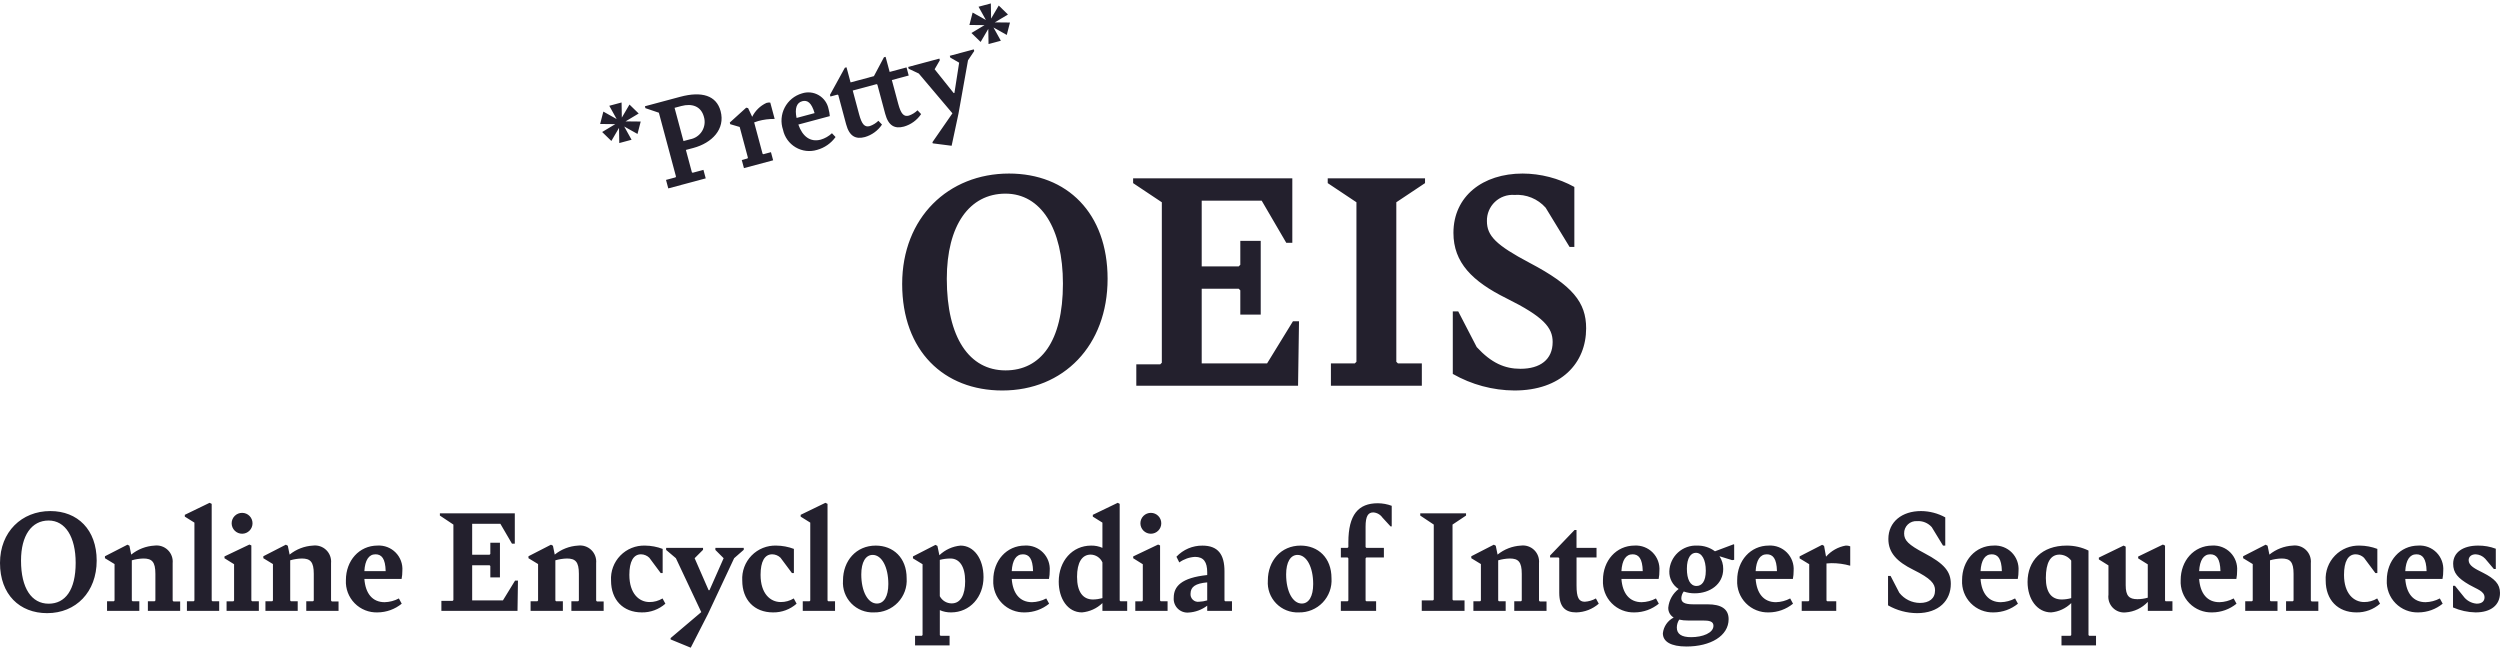
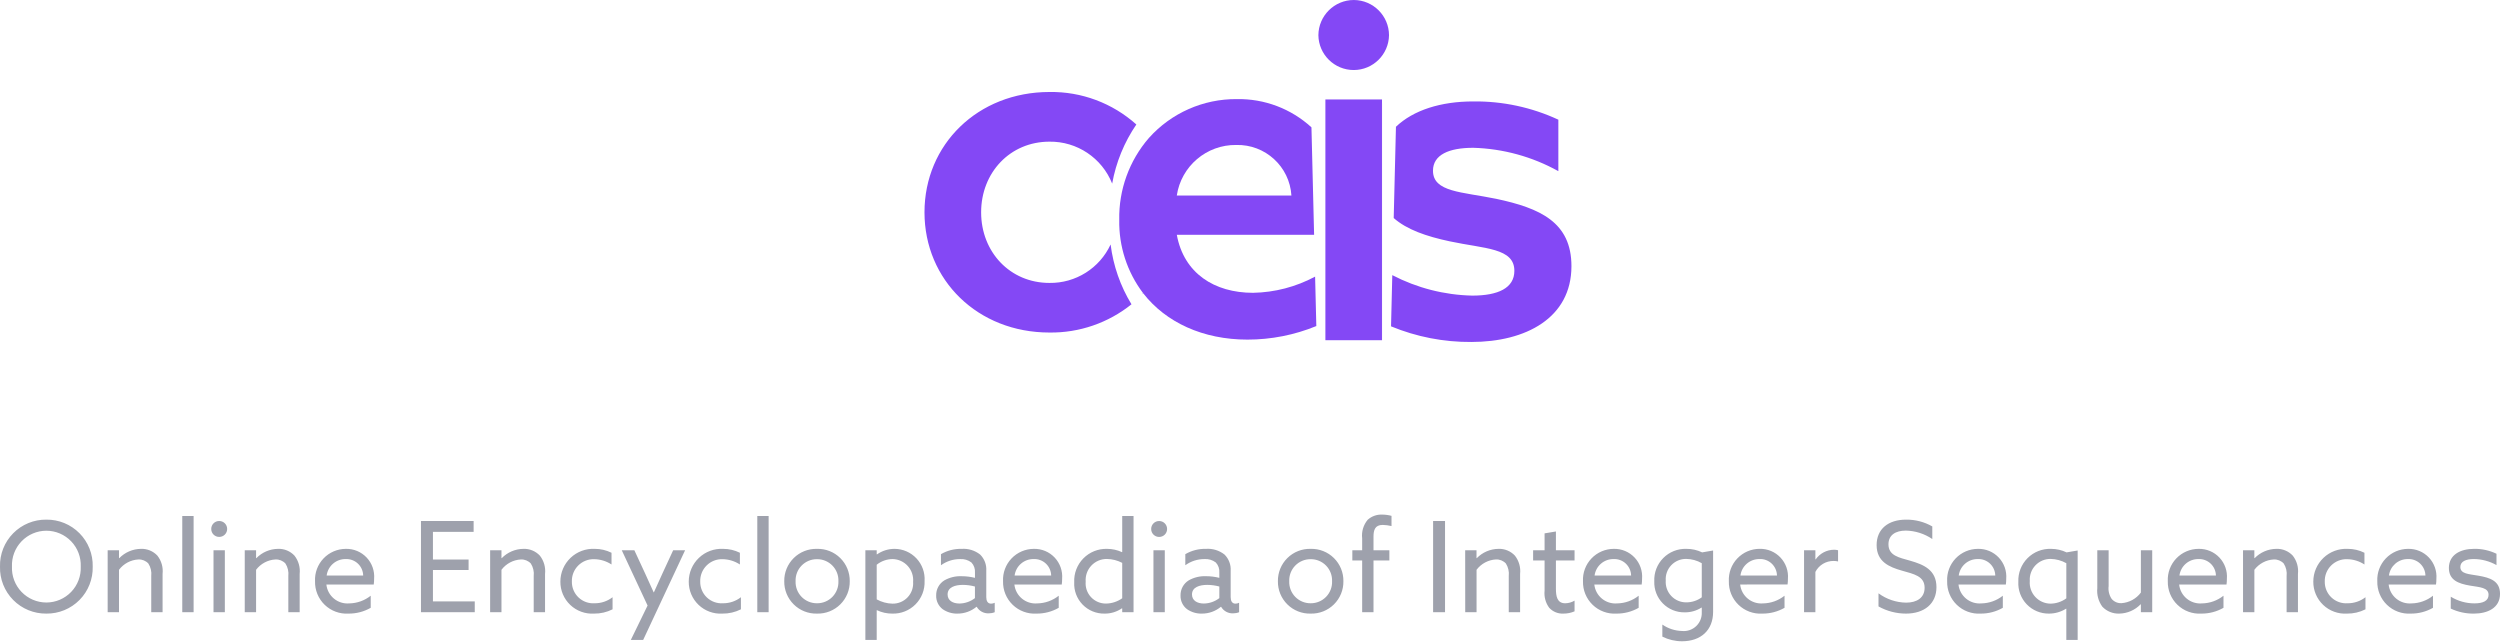
- <svg xmlns="http://www.w3.org/2000/svg" width="399.648" height="103.538" viewBox="0 0 399.648 103.538">
-   <g transform="translate(527.92 446.658)">
-     <path d="M18.309.765c9.792,0,16.83-7.191,16.83-17.85,0-10.506-6.477-16.83-15.759-16.83C9.69-33.915,2.3-26.877,2.3-16.269,2.3-5.559,8.976.765,18.309.765Zm.51-3.213c-5.763,0-9.384-5.2-9.384-14.637,0-8.568,3.621-13.617,9.384-13.617C24.48-30.7,28-25.143,28-16.32,28-7.038,24.429-2.448,18.819-2.448ZM64.77-10.3,60.639-3.57H50.184V-15.5H56.1l.255.255v3.876h3.264V-23.154H56.355v3.825l-.255.255H50.184V-29.58h9.588L63.7-22.848h.969v-10.3H39.219v.765l4.59,3.06V-3.672l-.255.255H39.729V0H65.586l.153-10.3ZM70.839,0H85.374V-3.57H81.549l-.255-.255v-25.5l4.59-3.06v-.765H70.329v.765l4.59,3.06v25.5l-.255.255H70.839Zm29.325.765c7.5,0,11.475-4.386,11.475-9.945,0-4.131-2.142-6.834-9.027-10.455-5.406-2.856-6.834-4.335-6.834-6.681a4.1,4.1,0,0,1,4.386-4.182,6.117,6.117,0,0,1,5,2.04l3.825,6.273h.765v-9.588a17.31,17.31,0,0,0-8.262-2.142c-6.375,0-11.067,3.621-11.067,9.486,0,4.743,3.009,7.752,8.466,10.455,5.967,2.958,7.395,4.692,7.395,6.987,0,2.805-1.989,4.284-5.151,4.284-2.5,0-4.641-.918-6.987-3.468l-2.958-5.712h-.867v10A20.136,20.136,0,0,0,100.164.765Z" transform="translate(-386 -385)" fill="#23202d" />
-     <path d="M10.92-12.789,9.87-14.553l-1.722,1.7L8.736-15.2H6.7l.588,2.352-1.743-1.7L4.536-12.768l2.331.651-2.352.672,1.05,1.764,1.722-1.7L6.7-9.03H8.736l-.588-2.352,1.743,1.7L10.9-11.466l-2.331-.651Zm7.014,7.581c3.087,0,5.733-1.575,5.733-4.557,0-2.583-2.058-3.885-5.649-3.885H12.18v.315l1.89,1.26V-1.512l-.1.105H12.39V0h6.195V-1.407H16.8l-.1-.105v-3.7Zm-.126-6.972c1.764,0,3.045.84,3.045,2.6a2.825,2.825,0,0,1-3.066,2.9H16.695v-5.5Zm11.256,5.5a9.554,9.554,0,0,1,2.625.357V-9.03a1.49,1.49,0,0,0-.609-.105,4.756,4.756,0,0,0-2.772,1.554l-.273-1.512-.273-.147-3.15,1.617v.273l1.344.819v5.082l-.1.105h-.945V0h4.83V-1.344h-1.26l-.1-.105V-6.636C28.6-6.657,28.833-6.678,29.064-6.678Zm8.883,5.46c-1.722,0-2.688-1.239-2.835-3.255H40.32a5.69,5.69,0,0,0,.1-1.134A3.29,3.29,0,0,0,36.96-9.135a4.533,4.533,0,0,0-4.431,4.83A4.289,4.289,0,0,0,36.96.21a5.4,5.4,0,0,0,3.381-1.218l-.4-.735A4.492,4.492,0,0,1,37.947-1.218Zm-1.281-6.7c.861,0,1.386.588,1.428,2.352H35.112C35.2-7.1,35.742-7.917,36.666-7.917ZM54.1-1.743a3.668,3.668,0,0,1-1.554.462c-.84,0-1.155-.588-1.155-2.268V-7.476H54.18V-8.82H51.387v-2.5h-.273l-2.331,2.5H44.919v-2.5h-.273l-3.423,3.57v.273H42.4l.1.105v4.83C42.5-.525,43.365.21,44.877.21a4.956,4.956,0,0,0,3.15-1.218l-.4-.735a3.668,3.668,0,0,1-1.554.462c-.84,0-1.155-.588-1.155-2.268V-7.476h3.948l.1.105v4.83c0,2.016.861,2.751,2.373,2.751A4.956,4.956,0,0,0,54.5-1.008Zm3.8,6.888L60.291.462l3.675-7.833L65.31-8.547V-8.82H61.341v.294L62.5-7.371,60.522-2.9H60.4L58.443-7.371l1.176-1.176V-8.82H54.453v.294l1.365,1.155L59.367.168,55.083,3.8V3.99ZM72.03-12.789l-1.05-1.764-1.722,1.7.588-2.352H67.809l.588,2.352-1.743-1.7-1.008,1.785,2.331.651-2.352.672,1.05,1.764,1.722-1.7L67.809-9.03h2.037l-.588-2.352L71-9.681l1.008-1.785-2.331-.651Z" transform="matrix(0.966, -0.259, 0.259, 0.966, -433.057, -413.33)" fill="#23202d" />
-     <path d="M8.616.36c4.608,0,7.92-3.384,7.92-8.4,0-4.944-3.048-7.92-7.416-7.92-4.56,0-8.04,3.312-8.04,8.3C1.08-2.616,4.224.36,8.616.36Zm.24-1.512C6.144-1.152,4.44-3.6,4.44-8.04c0-4.032,1.7-6.408,4.416-6.408,2.664,0,4.32,2.616,4.32,6.768C13.176-3.312,11.5-1.152,8.856-1.152ZM28.8-1.512l-.12-.144V-7.632a2.579,2.579,0,0,0-2.9-2.808A6.506,6.506,0,0,0,22.056-9l-.288-1.416-.312-.168-3.6,1.848v.312l1.536.936v5.832l-.12.12h-1.08V0h5.16V-1.536h-1.08l-.12-.12V-8.088A7.412,7.412,0,0,1,24-8.376c1.368,0,1.92.528,1.92,2.448v4.272l-.12.12H24.72V0h5.16V-1.512ZM30.96,0h5.16V-1.536H35.04l-.12-.12V-17.112l-.336-.168-3.96,1.92v.288l1.536.96V-1.656l-.12.12H30.96Zm8.832-12.336a1.665,1.665,0,0,0,1.656-1.68,1.659,1.659,0,0,0-1.656-1.656,1.665,1.665,0,0,0-1.68,1.656A1.67,1.67,0,0,0,39.792-12.336ZM37.3,0h5.16V-1.536h-1.08l-.12-.12v-8.808l-.312-.144-3.984,1.9v.288l1.536.96v5.808l-.12.12H37.3ZM54.12-1.512,54-1.656V-7.632a2.579,2.579,0,0,0-2.9-2.808A6.506,6.506,0,0,0,47.376-9l-.288-1.416-.312-.168-3.6,1.848v.312l1.536.936v5.832l-.12.12h-1.08V0h5.16V-1.536h-1.08l-.12-.12V-8.088a7.412,7.412,0,0,1,1.848-.288c1.368,0,1.92.528,1.92,2.448v4.272l-.12.12H50.04V0H55.2V-1.512Zm8.448.12c-1.968,0-3.072-1.416-3.24-3.72H65.28a6.5,6.5,0,0,0,.12-1.3,3.76,3.76,0,0,0-3.96-4.032c-2.952,0-5.064,2.424-5.064,5.52A4.9,4.9,0,0,0,61.44.24,6.176,6.176,0,0,0,65.3-1.152l-.456-.84A5.134,5.134,0,0,1,62.568-1.392ZM61.1-9.048c.984,0,1.584.672,1.632,2.688H59.328C59.424-8.112,60.048-9.048,61.1-9.048Zm22.32,4.2L81.48-1.68H76.56V-7.3h2.784l.12.12v1.824H81V-10.9H79.464v1.8l-.12.12H76.56V-13.92h4.512l1.848,3.168h.456V-15.6H71.4v.36l2.16,1.44V-1.728l-.12.12h-1.8V0H83.808l.072-4.848ZM96.5-1.512l-.12-.144V-7.632a2.579,2.579,0,0,0-2.9-2.808A6.506,6.506,0,0,0,89.76-9l-.288-1.416-.312-.168-3.6,1.848v.312l1.536.936v5.832l-.12.12H85.9V0h5.16V-1.536h-1.08l-.12-.12V-8.088A7.412,7.412,0,0,1,91.7-8.376c1.368,0,1.92.528,1.92,2.448v4.272l-.12.12h-1.08V0h5.16V-1.512ZM103.68.24a5.554,5.554,0,0,0,3.768-1.392l-.456-.84a3.926,3.926,0,0,1-2.088.576c-1.656,0-3.216-1.344-3.216-4.344,0-2.136.648-3.288,1.872-3.288a1.961,1.961,0,0,1,1.32.552L106.7-6.048h.312V-9.912a8.193,8.193,0,0,0-2.808-.528A5.279,5.279,0,0,0,98.76-4.848C98.76-1.776,100.68.24,103.68.24ZM111.5,5.88,114.24.528l4.2-8.952,1.536-1.344v-.312H115.44v.336l1.32,1.32L114.5-3.312h-.144l-2.232-5.112,1.344-1.344v-.312h-5.9v.336l1.56,1.32L113.184.192l-4.9,4.152V4.56ZM124.656.24a5.554,5.554,0,0,0,3.768-1.392l-.456-.84a3.926,3.926,0,0,1-2.088.576c-1.656,0-3.216-1.344-3.216-4.344,0-2.136.648-3.288,1.872-3.288a1.961,1.961,0,0,1,1.32.552l1.824,2.448h.312V-9.912a8.193,8.193,0,0,0-2.808-.528,5.279,5.279,0,0,0-5.448,5.592C119.736-1.776,121.656.24,124.656.24ZM129.408,0h5.16V-1.536h-1.08l-.12-.12V-17.112l-.336-.168-3.96,1.92v.288l1.536.96V-1.656l-.12.12h-1.08Zm11.376.24a5.119,5.119,0,0,0,5.232-5.472c0-3.264-2.136-5.208-4.944-5.208-3.12,0-5.232,2.424-5.232,5.592A4.75,4.75,0,0,0,140.784.24Zm.48-1.416c-1.44,0-2.5-1.92-2.5-4.656,0-1.968.7-3.12,1.824-3.12,1.44,0,2.5,1.92,2.5,4.656C143.088-2.328,142.392-1.176,141.264-1.176Zm13.368-9.264A5.629,5.629,0,0,0,151.248-8.9l-.312-1.488-.312-.168-3.6,1.848V-8.4l1.536.936V3.864l-.12.12h-1.08V5.52h5.52V3.984h-1.44l-.12-.12V-.12a4.3,4.3,0,0,0,1.8.36c3.024,0,5.184-2.472,5.184-5.64C158.3-8.376,156.744-10.44,154.632-10.44ZM153.216-1.2a2.138,2.138,0,0,1-1.9-1.152V-8.16a7.056,7.056,0,0,1,1.7-.216c1.416,0,2.352,1.224,2.352,3.624C155.376-2.568,154.656-1.2,153.216-1.2Zm12.84-.192c-1.968,0-3.072-1.416-3.24-3.72h5.952a6.5,6.5,0,0,0,.12-1.3,3.76,3.76,0,0,0-3.96-4.032c-2.952,0-5.064,2.424-5.064,5.52A4.9,4.9,0,0,0,164.928.24a6.175,6.175,0,0,0,3.864-1.392l-.456-.84A5.134,5.134,0,0,1,166.056-1.392Zm-1.464-7.656c.984,0,1.584.672,1.632,2.688h-3.408C162.912-8.112,163.536-9.048,164.592-9.048Zm15.6,7.512-.12-.12V-17.112l-.312-.168-3.984,1.92v.288l1.536.96v4.032a4.3,4.3,0,0,0-1.8-.36c-3.024,0-5.184,2.472-5.184,5.76,0,2.712,1.416,4.92,3.72,4.92a5.391,5.391,0,0,0,3.264-1.488V0h3.96V-1.536ZM175.8-1.824c-1.608,0-2.544-1.224-2.544-3.624,0-2.256.768-3.552,2.184-3.552a2.091,2.091,0,0,1,1.872,1.248V-2.04A6.187,6.187,0,0,1,175.8-1.824Zm9.264-10.512a1.665,1.665,0,0,0,1.656-1.68,1.659,1.659,0,0,0-1.656-1.656,1.665,1.665,0,0,0-1.68,1.656A1.67,1.67,0,0,0,185.064-12.336ZM182.568,0h5.16V-1.536h-1.08l-.12-.12v-8.808l-.312-.144-3.984,1.9v.288l1.536.96v5.808l-.12.12h-1.08Zm14.376-1.536-.12-.12v-4.68c0-2.664-1.008-4.1-3.528-4.1a5.629,5.629,0,0,0-4.152,1.776l.456.912a4.723,4.723,0,0,1,2.52-.888c1.392,0,1.944.84,1.944,2.472v.432c-4.152.432-5.352,1.824-5.352,3.624A2.195,2.195,0,0,0,191.088.264a5.433,5.433,0,0,0,2.976-1.1V0h3.96V-1.536Zm-4.176.072a1.2,1.2,0,0,1-1.368-1.32c.024-1.08.792-1.608,2.664-1.776v2.88A5.222,5.222,0,0,1,192.768-1.464ZM208.7.24a5.119,5.119,0,0,0,5.232-5.472c0-3.264-2.136-5.208-4.944-5.208-3.12,0-5.232,2.424-5.232,5.592A4.75,4.75,0,0,0,208.7.24Zm.48-1.416c-1.44,0-2.5-1.92-2.5-4.656,0-1.968.7-3.12,1.824-3.12,1.44,0,2.5,1.92,2.5,4.656C211.008-2.328,210.312-1.176,209.184-1.176ZM215.424,0h5.64V-1.536H219.5l-.12-.12V-8.4l.12-.144h2.808V-10.08H219.5l-.12-.12v-3.264c0-1.68.408-2.28,1.224-2.28a1.926,1.926,0,0,1,1.464.816l1.3,1.416h.192V-16.8a6.446,6.446,0,0,0-2.232-.408c-3.1,0-4.7,1.824-4.7,6.24v.768l-.12.12h-1.08v1.536h1.08l.12.144v6.744l-.12.12h-1.08ZM228.36,0h6.84V-1.68h-1.8l-.12-.12v-12l2.16-1.44v-.36h-7.32v.36l2.16,1.44v12l-.12.12h-1.8Zm18.864-1.512-.12-.144V-7.632a2.579,2.579,0,0,0-2.9-2.808A6.506,6.506,0,0,0,240.48-9l-.288-1.416-.312-.168-3.6,1.848v.312l1.536.936v5.832l-.12.12h-1.08V0h5.16V-1.536H240.7l-.12-.12V-8.088a7.412,7.412,0,0,1,1.848-.288c1.368,0,1.92.528,1.92,2.448v4.272l-.12.12h-1.08V0h5.16V-1.512ZM253.056.24a5.664,5.664,0,0,0,3.6-1.392l-.456-.84a4.192,4.192,0,0,1-1.776.528c-.96,0-1.32-.672-1.32-2.592V-8.544H256.3V-10.08H253.1v-2.856h-.312l-3.912,4.08v.312h1.344l.12.12V-2.9C250.344-.6,251.328.24,253.056.24ZM263.52-1.392c-1.968,0-3.072-1.416-3.24-3.72h5.952a6.5,6.5,0,0,0,.12-1.3,3.76,3.76,0,0,0-3.96-4.032c-2.952,0-5.064,2.424-5.064,5.52A4.9,4.9,0,0,0,262.392.24a6.176,6.176,0,0,0,3.864-1.392l-.456-.84A5.134,5.134,0,0,1,263.52-1.392Zm-1.464-7.656c.984,0,1.584.672,1.632,2.688H260.28C260.376-8.112,261-9.048,262.056-9.048Zm16.176-1.608-3,1.128a4.576,4.576,0,0,0-2.808-.912,4.255,4.255,0,0,0-4.488,4.1A3.252,3.252,0,0,0,269.424-3.5a4.268,4.268,0,0,0-1.656,2.976,1.753,1.753,0,0,0,.864,1.584,3.222,3.222,0,0,0-1.728,2.52c0,1.344,1.3,2.112,3.768,2.112,3.864,0,6.744-1.7,6.744-4.368,0-1.632-1.176-2.376-3.36-2.376h-2.3c-1.512,0-1.9-.384-1.9-.984A1.842,1.842,0,0,1,270.24-3.1a5.2,5.2,0,0,0,1.776.288c2.4,0,4.536-1.44,4.536-3.888a3.587,3.587,0,0,0-.6-2.04l2.016.624.336-.048v-2.424ZM272.28-3.984c-1.008,0-1.536-1.056-1.536-2.76,0-1.752.648-2.544,1.44-2.544.96,0,1.584,1.1,1.584,2.856C273.768-4.656,273.1-3.984,272.28-3.984Zm-1.368,5.52h2.352c1.008,0,1.728.1,1.728.84,0,1.152-1.728,1.824-3.576,1.824-1.488,0-2.28-.48-2.28-1.536a2.313,2.313,0,0,1,.384-1.272A5.769,5.769,0,0,0,270.912,1.536Zm14.064-2.928c-1.968,0-3.072-1.416-3.24-3.72h5.952a6.5,6.5,0,0,0,.12-1.3,3.76,3.76,0,0,0-3.96-4.032c-2.952,0-5.064,2.424-5.064,5.52A4.9,4.9,0,0,0,283.848.24a6.176,6.176,0,0,0,3.864-1.392l-.456-.84A5.134,5.134,0,0,1,284.976-1.392Zm-1.464-7.656c.984,0,1.584.672,1.632,2.688h-3.408C281.832-8.112,282.456-9.048,283.512-9.048Zm10.344,1.416a10.919,10.919,0,0,1,3,.408v-3.1a1.7,1.7,0,0,0-.7-.12,5.436,5.436,0,0,0-3.168,1.776l-.312-1.728-.312-.168-3.6,1.848V-8.4l1.536.936v5.808l-.12.12H289.1V0h5.52V-1.536h-1.44l-.12-.12V-7.584C293.328-7.608,293.592-7.632,293.856-7.632ZM307.536.36c3.528,0,5.4-2.064,5.4-4.68,0-1.944-1.008-3.216-4.248-4.92-2.544-1.344-3.216-2.04-3.216-3.144a1.928,1.928,0,0,1,2.064-1.968,2.879,2.879,0,0,1,2.352.96l1.8,2.952h.36v-4.512a8.146,8.146,0,0,0-3.888-1.008c-3,0-5.208,1.7-5.208,4.464,0,2.232,1.416,3.648,3.984,4.92,2.808,1.392,3.48,2.208,3.48,3.288,0,1.32-.936,2.016-2.424,2.016A4.232,4.232,0,0,1,304.7-2.9l-1.392-2.688H302.9v4.7A9.476,9.476,0,0,0,307.536.36Zm13.392-1.752c-1.968,0-3.072-1.416-3.24-3.72h5.952a6.5,6.5,0,0,0,.12-1.3,3.76,3.76,0,0,0-3.96-4.032c-2.952,0-5.064,2.424-5.064,5.52A4.9,4.9,0,0,0,319.8.24a6.176,6.176,0,0,0,3.864-1.392l-.456-.84A5.134,5.134,0,0,1,320.928-1.392Zm-1.464-7.656c.984,0,1.584.672,1.632,2.688h-3.408C317.784-8.112,318.408-9.048,319.464-9.048Zm15.6,13.032-.12-.12V-9.648a7.867,7.867,0,0,0-3.5-.792c-3.96,0-6.24,2.424-6.24,5.808,0,2.784,1.56,4.872,3.768,4.872a5.215,5.215,0,0,0,3.216-1.488V3.864l-.12.12h-1.44V5.52h5.52V3.984Zm-4.392-5.808c-1.68,0-2.544-1.176-2.544-3.432,0-2.424.72-3.744,2.184-3.744a2.376,2.376,0,0,1,1.872.96v6A5.936,5.936,0,0,1,330.672-1.824Zm16.608.288-.1-.12V-10.44l-.336-.168-3.96,1.92V-8.4l1.536.96v5.328a6,6,0,0,1-1.656.24c-1.32,0-1.872-.528-1.872-2.232v-6.168l-.336-.168L336.6-8.52v.288l1.536.96v4.68A2.515,2.515,0,0,0,340.9.24a5.362,5.362,0,0,0,3.528-1.68V0h3.936V-1.536Zm8.592.144c-1.968,0-3.072-1.416-3.24-3.72h5.952a6.5,6.5,0,0,0,.12-1.3,3.76,3.76,0,0,0-3.96-4.032c-2.952,0-5.064,2.424-5.064,5.52A4.9,4.9,0,0,0,354.744.24a6.176,6.176,0,0,0,3.864-1.392l-.456-.84A5.134,5.134,0,0,1,355.872-1.392Zm-1.464-7.656c.984,0,1.584.672,1.632,2.688h-3.408C352.728-8.112,353.352-9.048,354.408-9.048Zm16.2,7.536-.12-.144V-7.632a2.579,2.579,0,0,0-2.9-2.808A6.506,6.506,0,0,0,363.864-9l-.288-1.416-.312-.168-3.6,1.848v.312l1.536.936v5.832l-.12.12H360V0h5.16V-1.536h-1.08l-.12-.12V-8.088a7.412,7.412,0,0,1,1.848-.288c1.368,0,1.92.528,1.92,2.448v4.272l-.12.12h-1.08V0h5.16V-1.512ZM377.784.24a5.554,5.554,0,0,0,3.768-1.392l-.456-.84a3.926,3.926,0,0,1-2.088.576c-1.656,0-3.216-1.344-3.216-4.344,0-2.136.648-3.288,1.872-3.288a1.961,1.961,0,0,1,1.32.552l1.824,2.448h.312V-9.912a8.194,8.194,0,0,0-2.808-.528,5.279,5.279,0,0,0-5.448,5.592C372.864-1.776,374.784.24,377.784.24Zm11.04-1.632c-1.968,0-3.072-1.416-3.24-3.72h5.952a6.5,6.5,0,0,0,.12-1.3,3.76,3.76,0,0,0-3.96-4.032c-2.952,0-5.064,2.424-5.064,5.52A4.9,4.9,0,0,0,387.7.24a6.176,6.176,0,0,0,3.864-1.392l-.456-.84A5.134,5.134,0,0,1,388.824-1.392ZM387.36-9.048c.984,0,1.584.672,1.632,2.688h-3.408C385.68-8.112,386.3-9.048,387.36-9.048ZM396.816.24c2.472,0,3.912-1.176,3.912-3.12,0-1.416-.864-2.28-2.712-3.216-1.3-.648-2.3-1.128-2.3-2.016,0-.5.384-.936,1.128-.936a2.224,2.224,0,0,1,1.512.7L399.744-6.7h.312v-3.24a7.81,7.81,0,0,0-2.832-.5c-2.4,0-3.984,1.08-3.984,2.9,0,1.464.744,2.3,2.568,3.36,1.2.7,2.448,1.008,2.448,2.016,0,.552-.36,1.008-1.248,1.008a2.9,2.9,0,0,1-2.16-1.224l-1.32-1.632h-.312V-.552A9.439,9.439,0,0,0,396.816.24Z" transform="translate(-529 -349)" fill="#23202d" />
+ <svg xmlns="http://www.w3.org/2000/svg" width="377.093" height="96.734" viewBox="0 0 377.093 96.734">
+   <defs>
+     <clipPath id="clip-path">
+       <rect id="Rectangle_28" data-name="Rectangle 28" width="97.586" height="51.584" fill="#8448f5" />
+     </clipPath>
+   </defs>
+   <g id="Group_39" data-name="Group 39" transform="translate(-3089.76 273.345)">
+     <path id="Path_34" data-name="Path 34" d="M.76-6.878A6.913,6.913,0,0,0,7.752.209a6.913,6.913,0,0,0,6.992-7.087,6.913,6.913,0,0,0-6.992-7.087A6.913,6.913,0,0,0,.76-6.878Zm1.805,0a5.2,5.2,0,0,1,5.187-5.415,5.2,5.2,0,0,1,5.187,5.415A5.2,5.2,0,0,1,7.752-1.463,5.2,5.2,0,0,1,2.565-6.878ZM17,0h1.71V-6.4a3.936,3.936,0,0,1,2.926-1.558,1.938,1.938,0,0,1,1.5.608,2.9,2.9,0,0,1,.437,1.9V0h1.71V-5.776a3.786,3.786,0,0,0-.779-2.755,3.234,3.234,0,0,0-2.489-1.026,4.635,4.635,0,0,0-3.268,1.406l-.038-.019V-9.348H17ZM28.253,0h1.71V-14.516h-1.71Zm4.37-12.559a1.192,1.192,0,0,0,1.2,1.2,1.192,1.192,0,0,0,1.2-1.2,1.192,1.192,0,0,0-1.2-1.2A1.192,1.192,0,0,0,32.623-12.559ZM32.965,0h1.71V-9.348h-1.71Zm4.712,0h1.71V-6.4a3.936,3.936,0,0,1,2.926-1.558,1.938,1.938,0,0,1,1.5.608,2.9,2.9,0,0,1,.437,1.9V0h1.71V-5.776a3.786,3.786,0,0,0-.779-2.755,3.234,3.234,0,0,0-2.489-1.026,4.635,4.635,0,0,0-3.268,1.406l-.038-.019V-9.348h-1.71ZM57.133-4.18a5.863,5.863,0,0,0,.057-.855,4.183,4.183,0,0,0-4.256-4.522,4.659,4.659,0,0,0-4.655,4.883A4.765,4.765,0,0,0,53.333.209a6.618,6.618,0,0,0,3.344-.874V-2.489a5.328,5.328,0,0,1-3.23,1.159,3.2,3.2,0,0,1-3.458-2.85ZM52.9-8.018a2.531,2.531,0,0,1,2.641,2.489h-5.51A2.855,2.855,0,0,1,52.9-8.018ZM64.258,0h8.113V-1.634H66.063V-6.365H71.44V-7.942H66.063v-4.18H72.2v-1.634H64.258ZM74.689,0H76.4V-6.4a3.936,3.936,0,0,1,2.926-1.558,1.938,1.938,0,0,1,1.5.608,2.9,2.9,0,0,1,.437,1.9V0h1.71V-5.776a3.786,3.786,0,0,0-.779-2.755,3.234,3.234,0,0,0-2.489-1.026,4.635,4.635,0,0,0-3.268,1.406L76.4-8.17V-9.348h-1.71ZM93.157-2.261a4.352,4.352,0,0,1-2.7.912A3.22,3.22,0,0,1,87.02-4.617,3.274,3.274,0,0,1,90.4-8a4.928,4.928,0,0,1,2.6.8V-8.968a5.635,5.635,0,0,0-2.527-.589,4.943,4.943,0,0,0-5.187,4.94A4.79,4.79,0,0,0,90.364.209a6.04,6.04,0,0,0,2.793-.646ZM97.774,4.18,104.1-9.348H102.3l-1.634,3.534c-.437.95-.855,1.881-1.273,2.812h-.038c-.38-.855-.836-1.862-1.273-2.812L96.444-9.348h-1.9l3.895,8.341L95.912,4.18Zm14.744-6.441a4.352,4.352,0,0,1-2.7.912,3.22,3.22,0,0,1-3.439-3.268A3.274,3.274,0,0,1,109.763-8a4.928,4.928,0,0,1,2.6.8V-8.968a5.635,5.635,0,0,0-2.527-.589,4.943,4.943,0,0,0-5.187,4.94A4.79,4.79,0,0,0,109.725.209a6.04,6.04,0,0,0,2.793-.646ZM114.988,0h1.71V-14.516h-1.71Zm4.066-4.674a4.812,4.812,0,0,0,4.94,4.883,4.812,4.812,0,0,0,4.94-4.883,4.812,4.812,0,0,0-4.94-4.883A4.812,4.812,0,0,0,119.054-4.674Zm1.71,0A3.2,3.2,0,0,1,123.994-8a3.2,3.2,0,0,1,3.23,3.325,3.2,3.2,0,0,1-3.23,3.325A3.2,3.2,0,0,1,120.764-4.674ZM133-.285l.038-.019a5.273,5.273,0,0,0,2.3.513,4.729,4.729,0,0,0,4.883-4.921A4.557,4.557,0,0,0,135.7-9.557a4.612,4.612,0,0,0-2.66.836L133-8.74v-.608h-1.71V4.18H133Zm0-1.653V-7.163a3.9,3.9,0,0,1,2.413-.855,3.171,3.171,0,0,1,3.078,3.439,3.06,3.06,0,0,1-3.116,3.287A5.144,5.144,0,0,1,133-1.938ZM145.179.209a4.436,4.436,0,0,0,2.869-1.026h.038a1.987,1.987,0,0,0,1.8.988A2.437,2.437,0,0,0,150.8,0V-1.425a1.308,1.308,0,0,1-.551.133c-.513,0-.722-.418-.722-.988V-6.251A3.15,3.15,0,0,0,148.6-8.7a4.064,4.064,0,0,0-2.793-.855,5.884,5.884,0,0,0-3.116.8v1.672a4.874,4.874,0,0,1,2.869-.931,2.536,2.536,0,0,1,1.729.513,2.02,2.02,0,0,1,.532,1.539v.779a8.192,8.192,0,0,0-1.995-.247,4.88,4.88,0,0,0-2.622.627,2.6,2.6,0,0,0-1.235,2.28,2.49,2.49,0,0,0,.988,2.071A3.731,3.731,0,0,0,145.179.209Zm.3-1.52c-1.007,0-1.786-.456-1.786-1.368,0-1.1,1.14-1.444,2.3-1.444a7.049,7.049,0,0,1,1.824.247v1.748A3.9,3.9,0,0,1,145.483-1.311ZM160.911-4.18a5.864,5.864,0,0,0,.057-.855,4.183,4.183,0,0,0-4.256-4.522,4.659,4.659,0,0,0-4.655,4.883A4.765,4.765,0,0,0,157.111.209a6.618,6.618,0,0,0,3.344-.874V-2.489a5.328,5.328,0,0,1-3.23,1.159,3.2,3.2,0,0,1-3.458-2.85Zm-4.237-3.838a2.531,2.531,0,0,1,2.641,2.489H153.8A2.855,2.855,0,0,1,156.674-8.018Zm6.118,3.5A4.492,4.492,0,0,0,167.371.209a4.524,4.524,0,0,0,2.622-.8l.038.019V0h1.71V-14.516h-1.71v5.434l-.038.019a5.36,5.36,0,0,0-2.242-.494A4.82,4.82,0,0,0,162.792-4.522Zm1.729-.095a3.18,3.18,0,0,1,3.211-3.42,5.208,5.208,0,0,1,2.3.589v5.339a4.323,4.323,0,0,1-2.432.8A3.045,3.045,0,0,1,164.521-4.617Zm9.88-7.942a1.192,1.192,0,0,0,1.2,1.2,1.192,1.192,0,0,0,1.2-1.2,1.192,1.192,0,0,0-1.2-1.2A1.192,1.192,0,0,0,174.4-12.559ZM174.743,0h1.71V-9.348h-1.71Zm7.3.209a4.436,4.436,0,0,0,2.869-1.026h.038a1.987,1.987,0,0,0,1.8.988A2.437,2.437,0,0,0,187.663,0V-1.425a1.308,1.308,0,0,1-.551.133c-.513,0-.722-.418-.722-.988V-6.251a3.15,3.15,0,0,0-.931-2.451,4.064,4.064,0,0,0-2.793-.855,5.884,5.884,0,0,0-3.116.8v1.672a4.874,4.874,0,0,1,2.869-.931,2.537,2.537,0,0,1,1.729.513,2.02,2.02,0,0,1,.532,1.539v.779a8.192,8.192,0,0,0-1.995-.247,4.88,4.88,0,0,0-2.622.627,2.6,2.6,0,0,0-1.235,2.28,2.49,2.49,0,0,0,.988,2.071A3.731,3.731,0,0,0,182.039.209Zm.3-1.52c-1.007,0-1.786-.456-1.786-1.368,0-1.1,1.14-1.444,2.3-1.444a7.049,7.049,0,0,1,1.824.247v1.748A3.9,3.9,0,0,1,182.343-1.311Zm11.172-3.363a4.812,4.812,0,0,0,4.94,4.883,4.812,4.812,0,0,0,4.94-4.883,4.812,4.812,0,0,0-4.94-4.883A4.812,4.812,0,0,0,193.515-4.674Zm1.71,0A3.2,3.2,0,0,1,198.455-8a3.2,3.2,0,0,1,3.23,3.325,3.2,3.2,0,0,1-3.23,3.325A3.2,3.2,0,0,1,195.225-4.674Zm11,4.674h1.71V-7.809h2.394V-9.348h-2.394v-2.033c0-.988.209-1.786,1.387-1.786a6.379,6.379,0,0,1,1.33.171v-1.539a5.459,5.459,0,0,0-1.406-.19,3.068,3.068,0,0,0-2.185.779,3.709,3.709,0,0,0-.836,2.812v1.786h-1.482v1.539h1.482Zm10.7,0h1.8V-13.756h-1.8Zm4.845,0h1.71V-6.4A3.936,3.936,0,0,1,226.4-7.961a1.938,1.938,0,0,1,1.5.608,2.9,2.9,0,0,1,.437,1.9V0h1.71V-5.776a3.786,3.786,0,0,0-.779-2.755,3.234,3.234,0,0,0-2.489-1.026,4.635,4.635,0,0,0-3.268,1.406l-.038-.019V-9.348h-1.71Zm12.673-.665a2.715,2.715,0,0,0,2.128.874,4.159,4.159,0,0,0,1.691-.342V-1.748a2.83,2.83,0,0,1-1.406.4c-1.235,0-1.406-1.064-1.406-2.223V-7.809h2.812V-9.348h-2.812v-2.831l-1.71.285v2.546h-1.729v1.539h1.729v4.56A3.688,3.688,0,0,0,234.441-.665ZM248.387-4.18a5.864,5.864,0,0,0,.057-.855,4.183,4.183,0,0,0-4.256-4.522,4.659,4.659,0,0,0-4.655,4.883A4.765,4.765,0,0,0,244.587.209a6.618,6.618,0,0,0,3.344-.874V-2.489A5.328,5.328,0,0,1,244.7-1.33a3.2,3.2,0,0,1-3.458-2.85ZM244.15-8.018a2.531,2.531,0,0,1,2.641,2.489h-5.51A2.855,2.855,0,0,1,244.15-8.018Zm7.353,11.7a6.622,6.622,0,0,0,2.964.7c2.869,0,4.693-1.691,4.693-4.427V-9.31l-1.653.285a5.351,5.351,0,0,0-2.375-.532,4.692,4.692,0,0,0-4.845,4.9A4.51,4.51,0,0,0,254.866.019,4.625,4.625,0,0,0,257.412-.7l.038.019V0a2.716,2.716,0,0,1-2.983,2.831,5.453,5.453,0,0,1-2.964-.969Zm.513-8.455a3.055,3.055,0,0,1,3.078-3.268,4.821,4.821,0,0,1,2.356.646v5.149a3.95,3.95,0,0,1-2.337.76A3.077,3.077,0,0,1,252.016-4.769Zm18.373.589a5.859,5.859,0,0,0,.057-.855,4.183,4.183,0,0,0-4.256-4.522,4.659,4.659,0,0,0-4.655,4.883A4.765,4.765,0,0,0,266.589.209a6.618,6.618,0,0,0,3.344-.874V-2.489A5.328,5.328,0,0,1,266.7-1.33a3.2,3.2,0,0,1-3.458-2.85Zm-4.237-3.838a2.531,2.531,0,0,1,2.641,2.489h-5.51A2.855,2.855,0,0,1,266.152-8.018ZM272.878,0h1.71V-6.08a3.058,3.058,0,0,1,2.755-1.653,2.75,2.75,0,0,1,.665.076V-9.348a2.317,2.317,0,0,0-.608-.076,3.407,3.407,0,0,0-2.774,1.463l-.038-.019V-9.348h-1.71Zm11.229-.874A8.481,8.481,0,0,0,288.249.209c2.755,0,4.6-1.482,4.6-3.99,0-2.622-1.976-3.42-3.971-3.99-1.672-.475-3.268-.76-3.268-2.47,0-1.406,1.083-2.071,2.622-2.071a7.349,7.349,0,0,1,3.99,1.273v-1.9a7.768,7.768,0,0,0-3.952-1.026c-2.679,0-4.446,1.406-4.446,3.838,0,2.508,1.881,3.306,3.819,3.857,1.8.513,3.42.817,3.42,2.584,0,1.5-1.159,2.242-2.793,2.242a7.2,7.2,0,0,1-4.161-1.406ZM303.316-4.18a5.859,5.859,0,0,0,.057-.855,4.183,4.183,0,0,0-4.256-4.522,4.659,4.659,0,0,0-4.655,4.883A4.765,4.765,0,0,0,299.516.209a6.618,6.618,0,0,0,3.344-.874V-2.489a5.328,5.328,0,0,1-3.23,1.159,3.2,3.2,0,0,1-3.458-2.85Zm-4.237-3.838a2.531,2.531,0,0,1,2.641,2.489h-5.51A2.855,2.855,0,0,1,299.079-8.018ZM305.2-4.6A4.564,4.564,0,0,0,309.814.209,4.839,4.839,0,0,0,312.4-.532l.038.019V4.18h1.71V-9.31l-1.672.285a5.4,5.4,0,0,0-2.337-.532A4.775,4.775,0,0,0,305.2-4.6Zm1.729-.095a3.115,3.115,0,0,1,3.154-3.344,5.034,5.034,0,0,1,2.356.646v5.3a4.083,4.083,0,0,1-2.413.8A3.162,3.162,0,0,1,306.926-4.693ZM317.87-.836A3.342,3.342,0,0,0,320.416.209a4.581,4.581,0,0,0,3.23-1.406l.038.019V0h1.71V-9.348h-1.71v6.384a4,4,0,0,1-2.926,1.6,1.824,1.824,0,0,1-1.482-.646,2.827,2.827,0,0,1-.456-1.938v-5.4h-1.71v5.719A4.06,4.06,0,0,0,317.87-.836ZM336.6-4.18a5.864,5.864,0,0,0,.057-.855A4.183,4.183,0,0,0,332.4-9.557a4.659,4.659,0,0,0-4.655,4.883A4.765,4.765,0,0,0,332.8.209a6.618,6.618,0,0,0,3.344-.874V-2.489a5.328,5.328,0,0,1-3.23,1.159,3.2,3.2,0,0,1-3.458-2.85Zm-4.237-3.838a2.531,2.531,0,0,1,2.641,2.489H329.5A2.855,2.855,0,0,1,332.367-8.018ZM339.093,0h1.71V-6.4a3.936,3.936,0,0,1,2.926-1.558,1.938,1.938,0,0,1,1.5.608,2.9,2.9,0,0,1,.437,1.9V0h1.71V-5.776a3.786,3.786,0,0,0-.779-2.755,3.234,3.234,0,0,0-2.489-1.026,4.635,4.635,0,0,0-3.268,1.406L340.8-8.17V-9.348h-1.71Zm18.468-2.261a4.352,4.352,0,0,1-2.7.912,3.22,3.22,0,0,1-3.439-3.268A3.274,3.274,0,0,1,354.806-8a4.928,4.928,0,0,1,2.6.8V-8.968a5.635,5.635,0,0,0-2.527-.589,4.943,4.943,0,0,0-5.187,4.94A4.79,4.79,0,0,0,354.768.209a6.04,6.04,0,0,0,2.793-.646ZM368.2-4.18a5.859,5.859,0,0,0,.057-.855A4.183,4.183,0,0,0,364-9.557a4.659,4.659,0,0,0-4.655,4.883A4.765,4.765,0,0,0,364.4.209a6.618,6.618,0,0,0,3.344-.874V-2.489a5.328,5.328,0,0,1-3.23,1.159,3.2,3.2,0,0,1-3.458-2.85Zm-4.237-3.838a2.531,2.531,0,0,1,2.641,2.489H361.1A2.855,2.855,0,0,1,363.964-8.018Zm6.46,7.467a7.86,7.86,0,0,0,3.5.76c2,0,3.933-.817,3.933-2.983,0-1.938-1.482-2.432-3.268-2.736-1.387-.247-2.717-.247-2.717-1.311,0-.836.836-1.2,2.033-1.2a7.1,7.1,0,0,1,3.42.912v-1.71a7.567,7.567,0,0,0-3.344-.741c-2.166,0-3.819.931-3.838,2.869,0,1.843,1.406,2.375,3.192,2.679,1.444.247,2.793.266,2.793,1.387,0,.912-.836,1.292-2.128,1.292a6.837,6.837,0,0,1-3.572-1.007Z" transform="translate(3089 -181)" fill="#9ea1ac" />
+     <g id="Group_38" data-name="Group 38" transform="translate(3229.207 -273.345)">
+       <g id="Group_37" data-name="Group 37" clip-path="url(#clip-path)">
+         <path id="Path_30" data-name="Path 30" d="M69.006,51.316h.007V15.593h-.007ZM64.776,0a5.351,5.351,0,0,0-5.362,5.308,5.328,5.328,0,0,0,10.655,0A5.337,5.337,0,0,0,64.776,0m4.229,22.051v8.573a.014.014,0,0,0,.007.014v-8.6s0,.011-.007.014m17.217,7.936C81.075,28.926,76.7,29,76.7,25.75c0-2.4,2.4-3.457,6.07-3.457a28.04,28.04,0,0,1,12.841,3.525V18.053A29.658,29.658,0,0,0,82.766,15.3c-4.856,0-9.014,1.3-11.652,3.82l-.338,13.767c1.972,1.744,4.913,2.763,8.459,3.517,5.294,1.129,9.74.986,9.74,4.447,0,2.61-2.471,3.738-6.351,3.738A27.45,27.45,0,0,1,70.562,41.5l-.189,7.725a31.1,31.1,0,0,0,12.112,2.357c8.185,0,15.1-3.6,15.1-11.435,0-6.632-4.728-8.751-11.364-10.161M18.844,42.675c-5.928,0-10.3-4.657-10.3-10.652s4.375-10.655,10.3-10.655a10.037,10.037,0,0,1,9.466,6.326,23.01,23.01,0,0,1,3.646-8.918,19.188,19.188,0,0,0-13.108-4.9C8.046,13.881,0,21.788,0,32.023S8.046,50.158,18.844,50.158A19.342,19.342,0,0,0,31.222,45.9a22.735,22.735,0,0,1-3.147-9.025,10.01,10.01,0,0,1-9.231,5.8M32.96,44.2c-.036.064-.075.125-.11.185.046-.046.093-.1.139-.146a.271.271,0,0,1-.028-.039m.9-23.394-.011.011.039.05a.464.464,0,0,0-.028-.061" transform="translate(0 0)" fill="#8448f5" />
+         <path id="Path_31" data-name="Path 31" d="M178.4,42.14v.591h-.007V78.454H169.86V42.14Z" transform="translate(-109.388 -27.138)" fill="#8448f5" />
+         <path id="Path_32" data-name="Path 32" d="M112.062,68.766a20.609,20.609,0,0,1-9.36,2.442c-5.856,0-10.445-2.962-11.5-8.751h20.709l-.4-16.209a16.226,16.226,0,0,0-11.271-4.258A17.6,17.6,0,0,0,87,47.843a.464.464,0,0,1,.028.061l-.039-.05A18.315,18.315,0,0,0,82.52,60.2,17.756,17.756,0,0,0,86.1,71.236a.271.271,0,0,0,.028.039c3.428,4.407,9.043,6.992,15.725,6.992a27.353,27.353,0,0,0,10.392-2.044Zm-11.9-19.858a8.13,8.13,0,0,1,8.327,7.622H91.2a8.949,8.949,0,0,1,8.964-7.622" transform="translate(-53.142 -27.041)" fill="#8448f5" />
+         <path id="Path_33" data-name="Path 33" d="M95.109,58.491l-.039-.05.011-.011a.462.462,0,0,1,.028.061" transform="translate(-61.224 -37.628)" fill="#8448f5" />
+         <rect id="Rectangle_27" data-name="Rectangle 27" width="0.007" height="35.722" transform="translate(69.006 15.593)" fill="#8448f5" />
+       </g>
+     </g>
  </g>
</svg>
